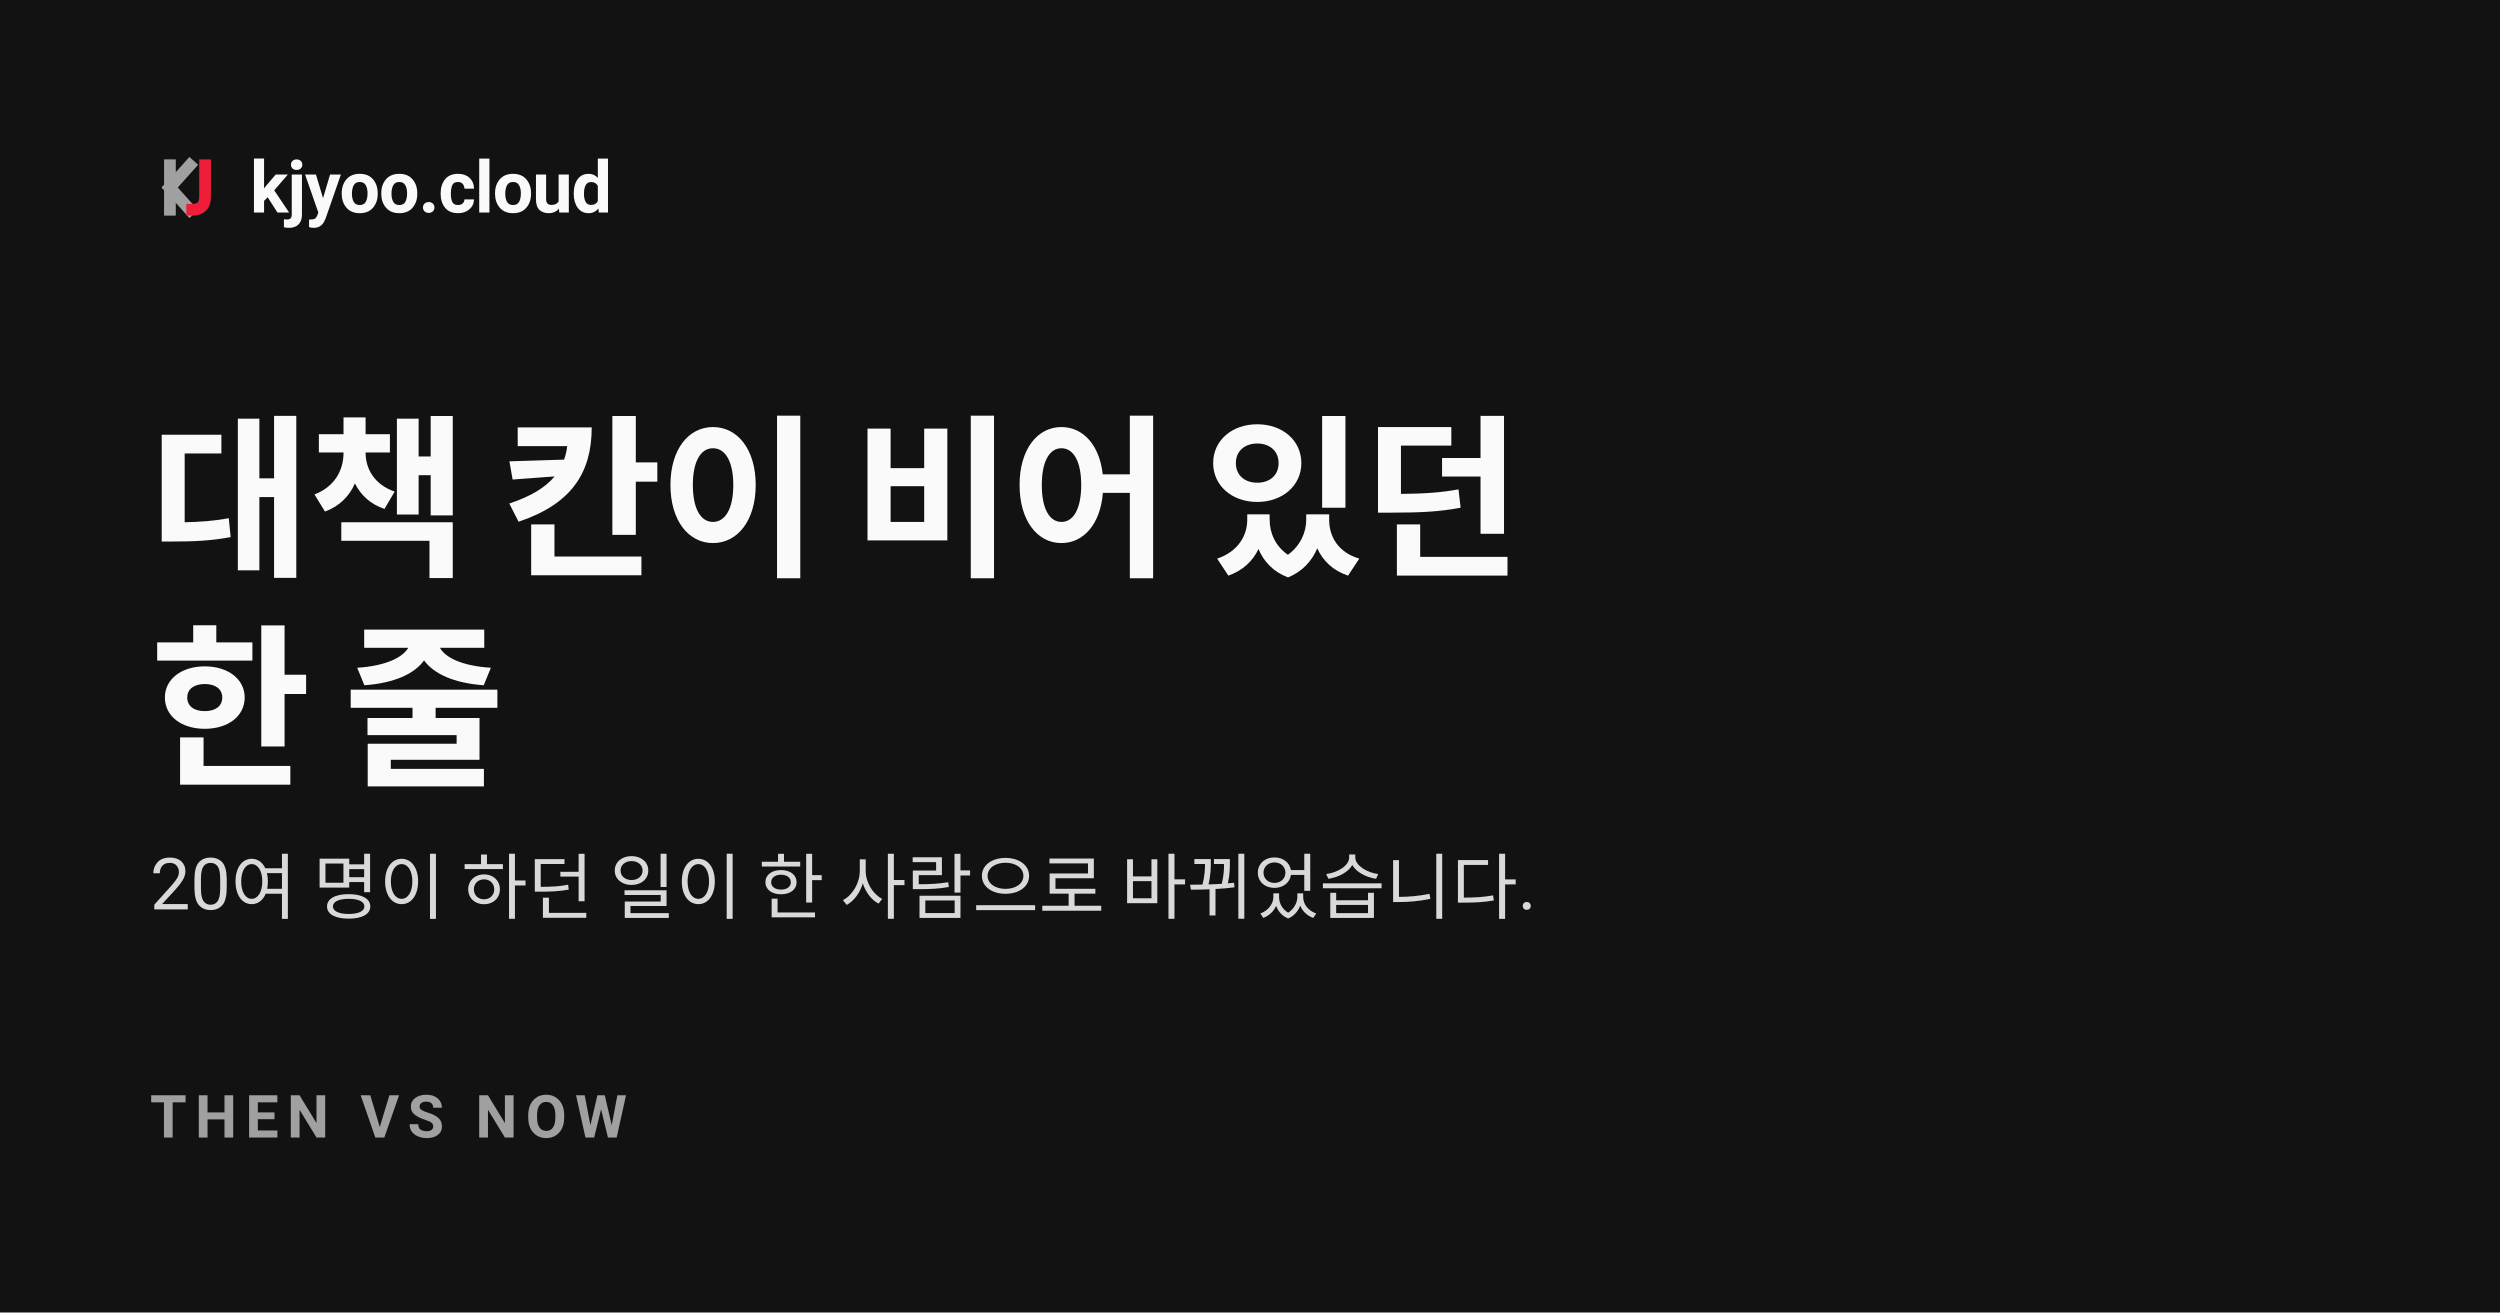
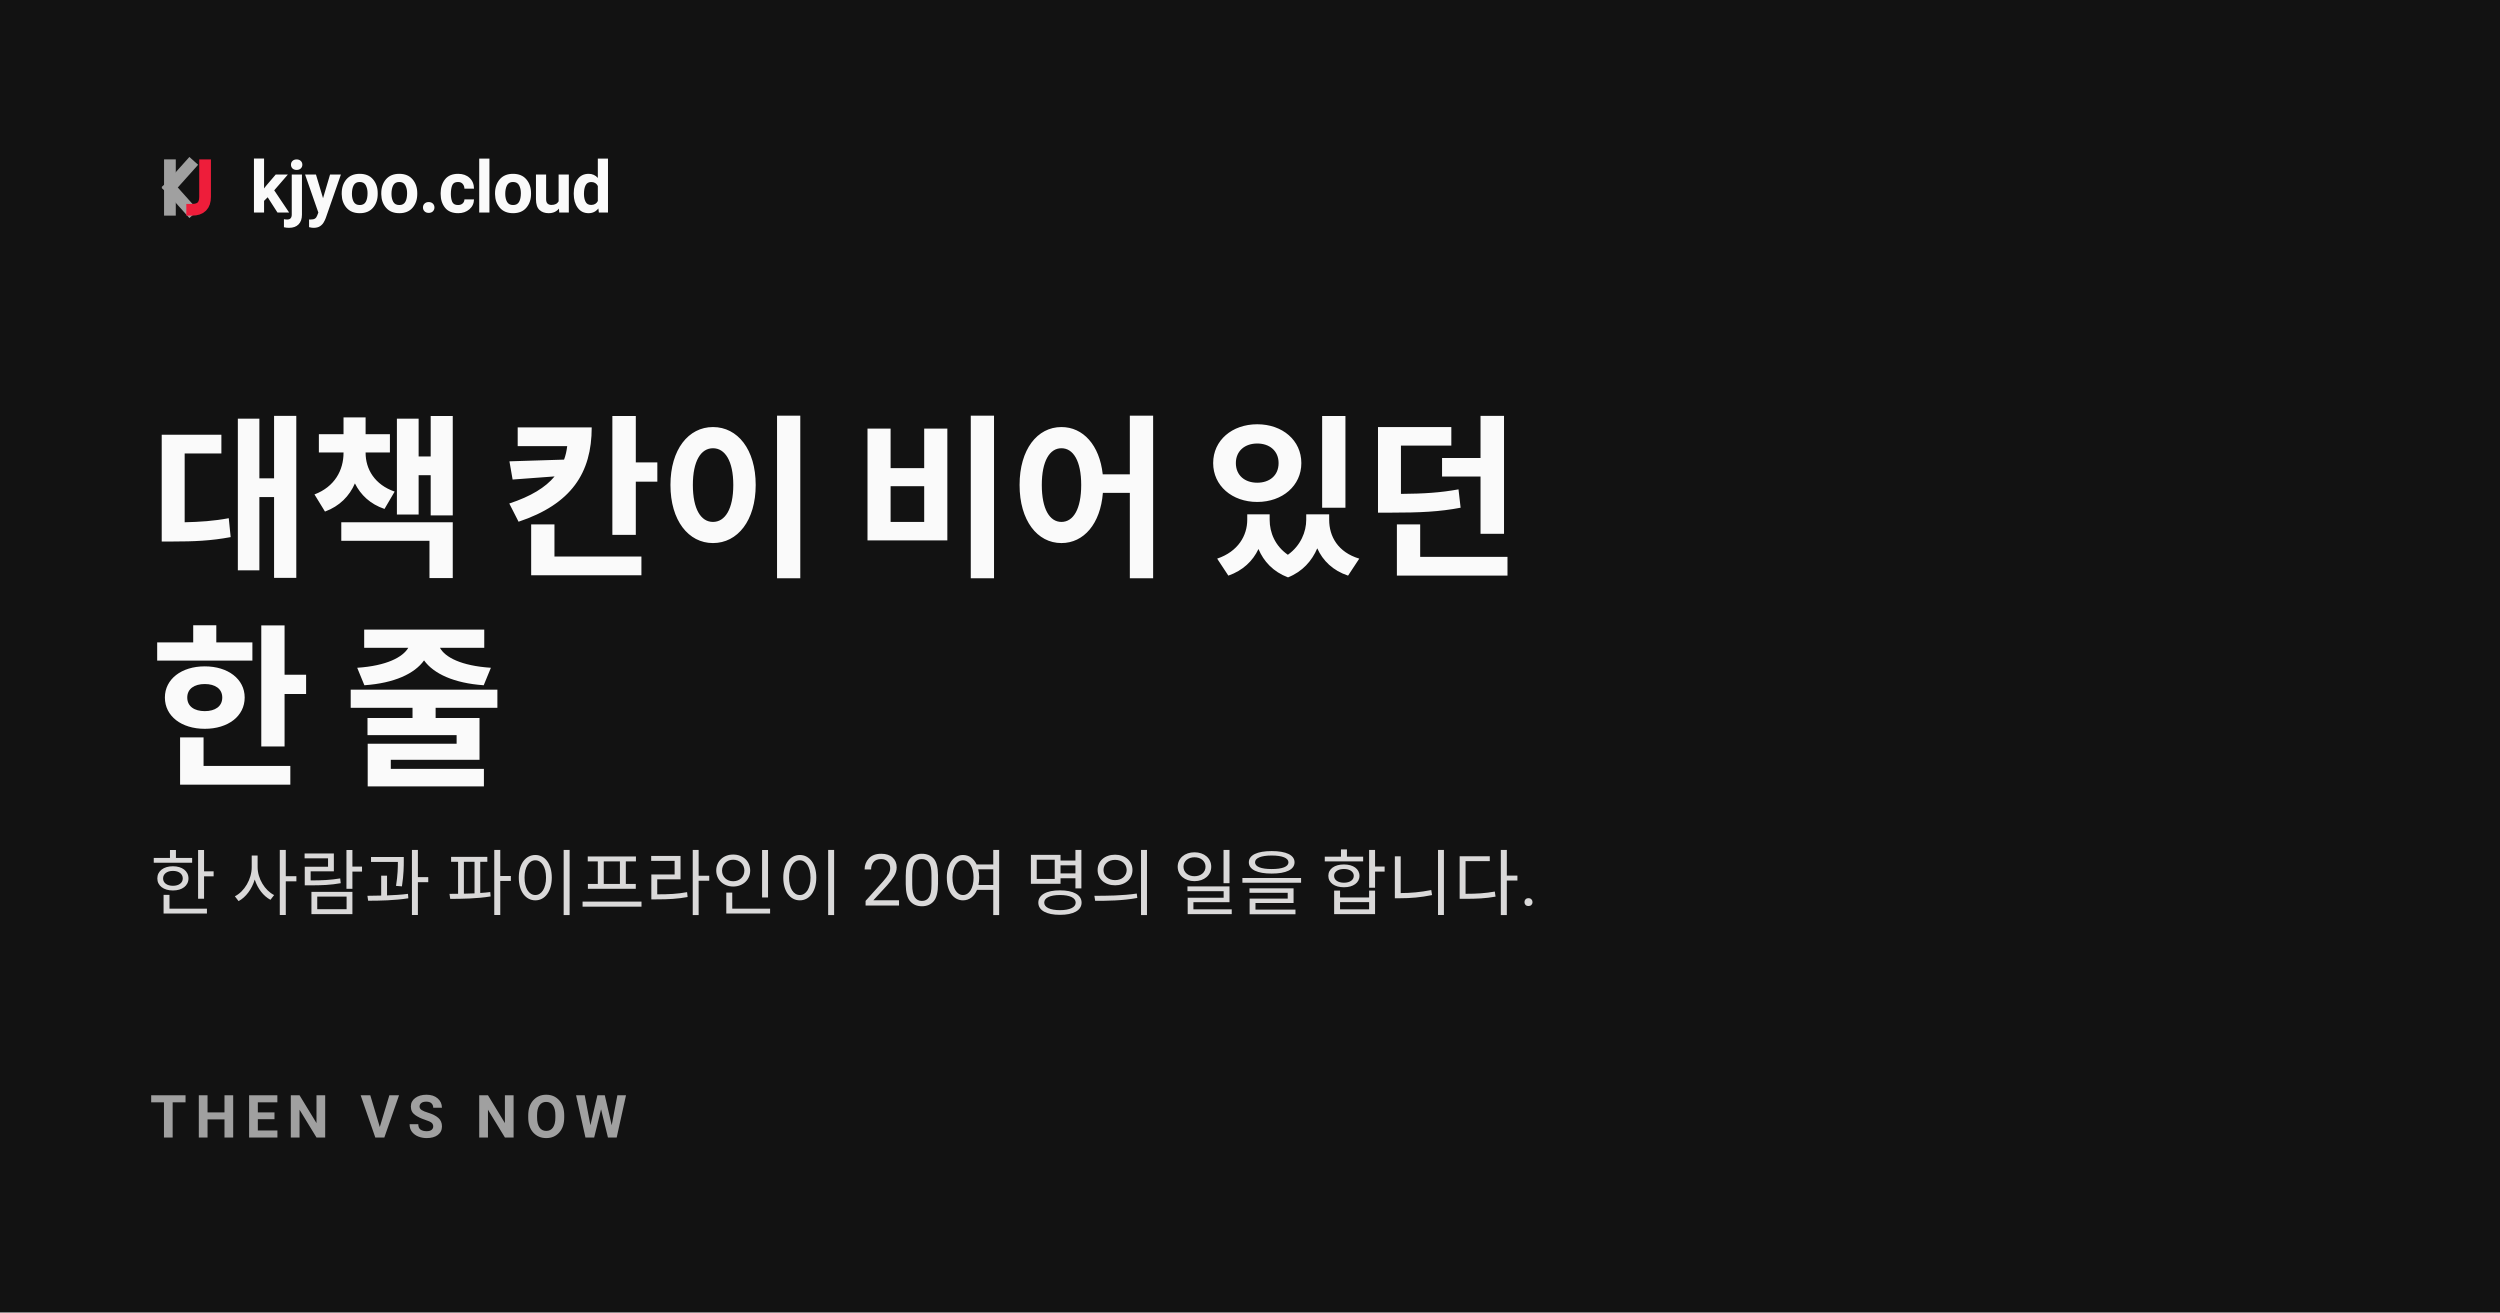
<svg xmlns="http://www.w3.org/2000/svg" viewBox="0 0 800 420" width="800" height="420">
  <rect width="800" height="420" fill="#121212" />
  <svg x="48" y="48" width="24" height="24" viewBox="0 0 64 64">
    <g fill="none" stroke-linecap="square" stroke-linejoin="miter">
      <path d="M17 13 V51" stroke="#A0A0A0" stroke-width="10" />
      <path d="M17 32 L34 13" stroke="#A0A0A0" stroke-width="10" />
      <path d="M17 32 L34 51" stroke="#A0A0A0" stroke-width="10" />
      <path d="M47 13 V40 Q47 51 36 51" stroke="#EE1D3A" stroke-width="10" />
    </g>
  </svg>
  <text x="80" y="68" font-family="'Nanum Gothic','Noto Sans KR',-apple-system,BlinkMacSystemFont,'Segoe UI',Roboto,sans-serif" font-size="23" font-weight="700" letter-spacing="-0.35" fill="#FAFAFA">kjyoo.cloud</text>
  <text x="48" y="180" font-family="'Nanum Gothic','Noto Sans KR',-apple-system,BlinkMacSystemFont,'Segoe UI',Roboto,sans-serif" font-size="56" font-weight="700" letter-spacing="-1.12" fill="#FAFAFA">대책 칸이 비어 있던</text>
  <text x="48" y="247" font-family="'Nanum Gothic','Noto Sans KR',-apple-system,BlinkMacSystemFont,'Segoe UI',Roboto,sans-serif" font-size="56" font-weight="700" letter-spacing="-1.12" fill="#FAFAFA">한 줄</text>
-   <text x="48" y="291" font-family="'Nanum Gothic','Noto Sans KR',-apple-system,BlinkMacSystemFont,'Segoe UI',Roboto,sans-serif" font-size="23" font-weight="400" fill="#DAD9D9">20여 명이 하던 일이 한 사람으로 바뀌었습니다.</text>
+   <text x="48" y="291" font-family="'Nanum Gothic','Noto Sans KR',-apple-system,BlinkMacSystemFont,'Segoe UI',Roboto,sans-serif" font-size="23" font-weight="400" fill="#DAD9D9">한 사람과 파이프라인이 20여 명의 일을 합니다.</text>
  <text x="48" y="364" font-family="'Nanum Gothic','Noto Sans KR',-apple-system,BlinkMacSystemFont,'Segoe UI',Roboto,sans-serif" font-size="19" font-weight="700" letter-spacing="2.66" fill="#A0A0A0">THEN VS NOW</text>
</svg>
